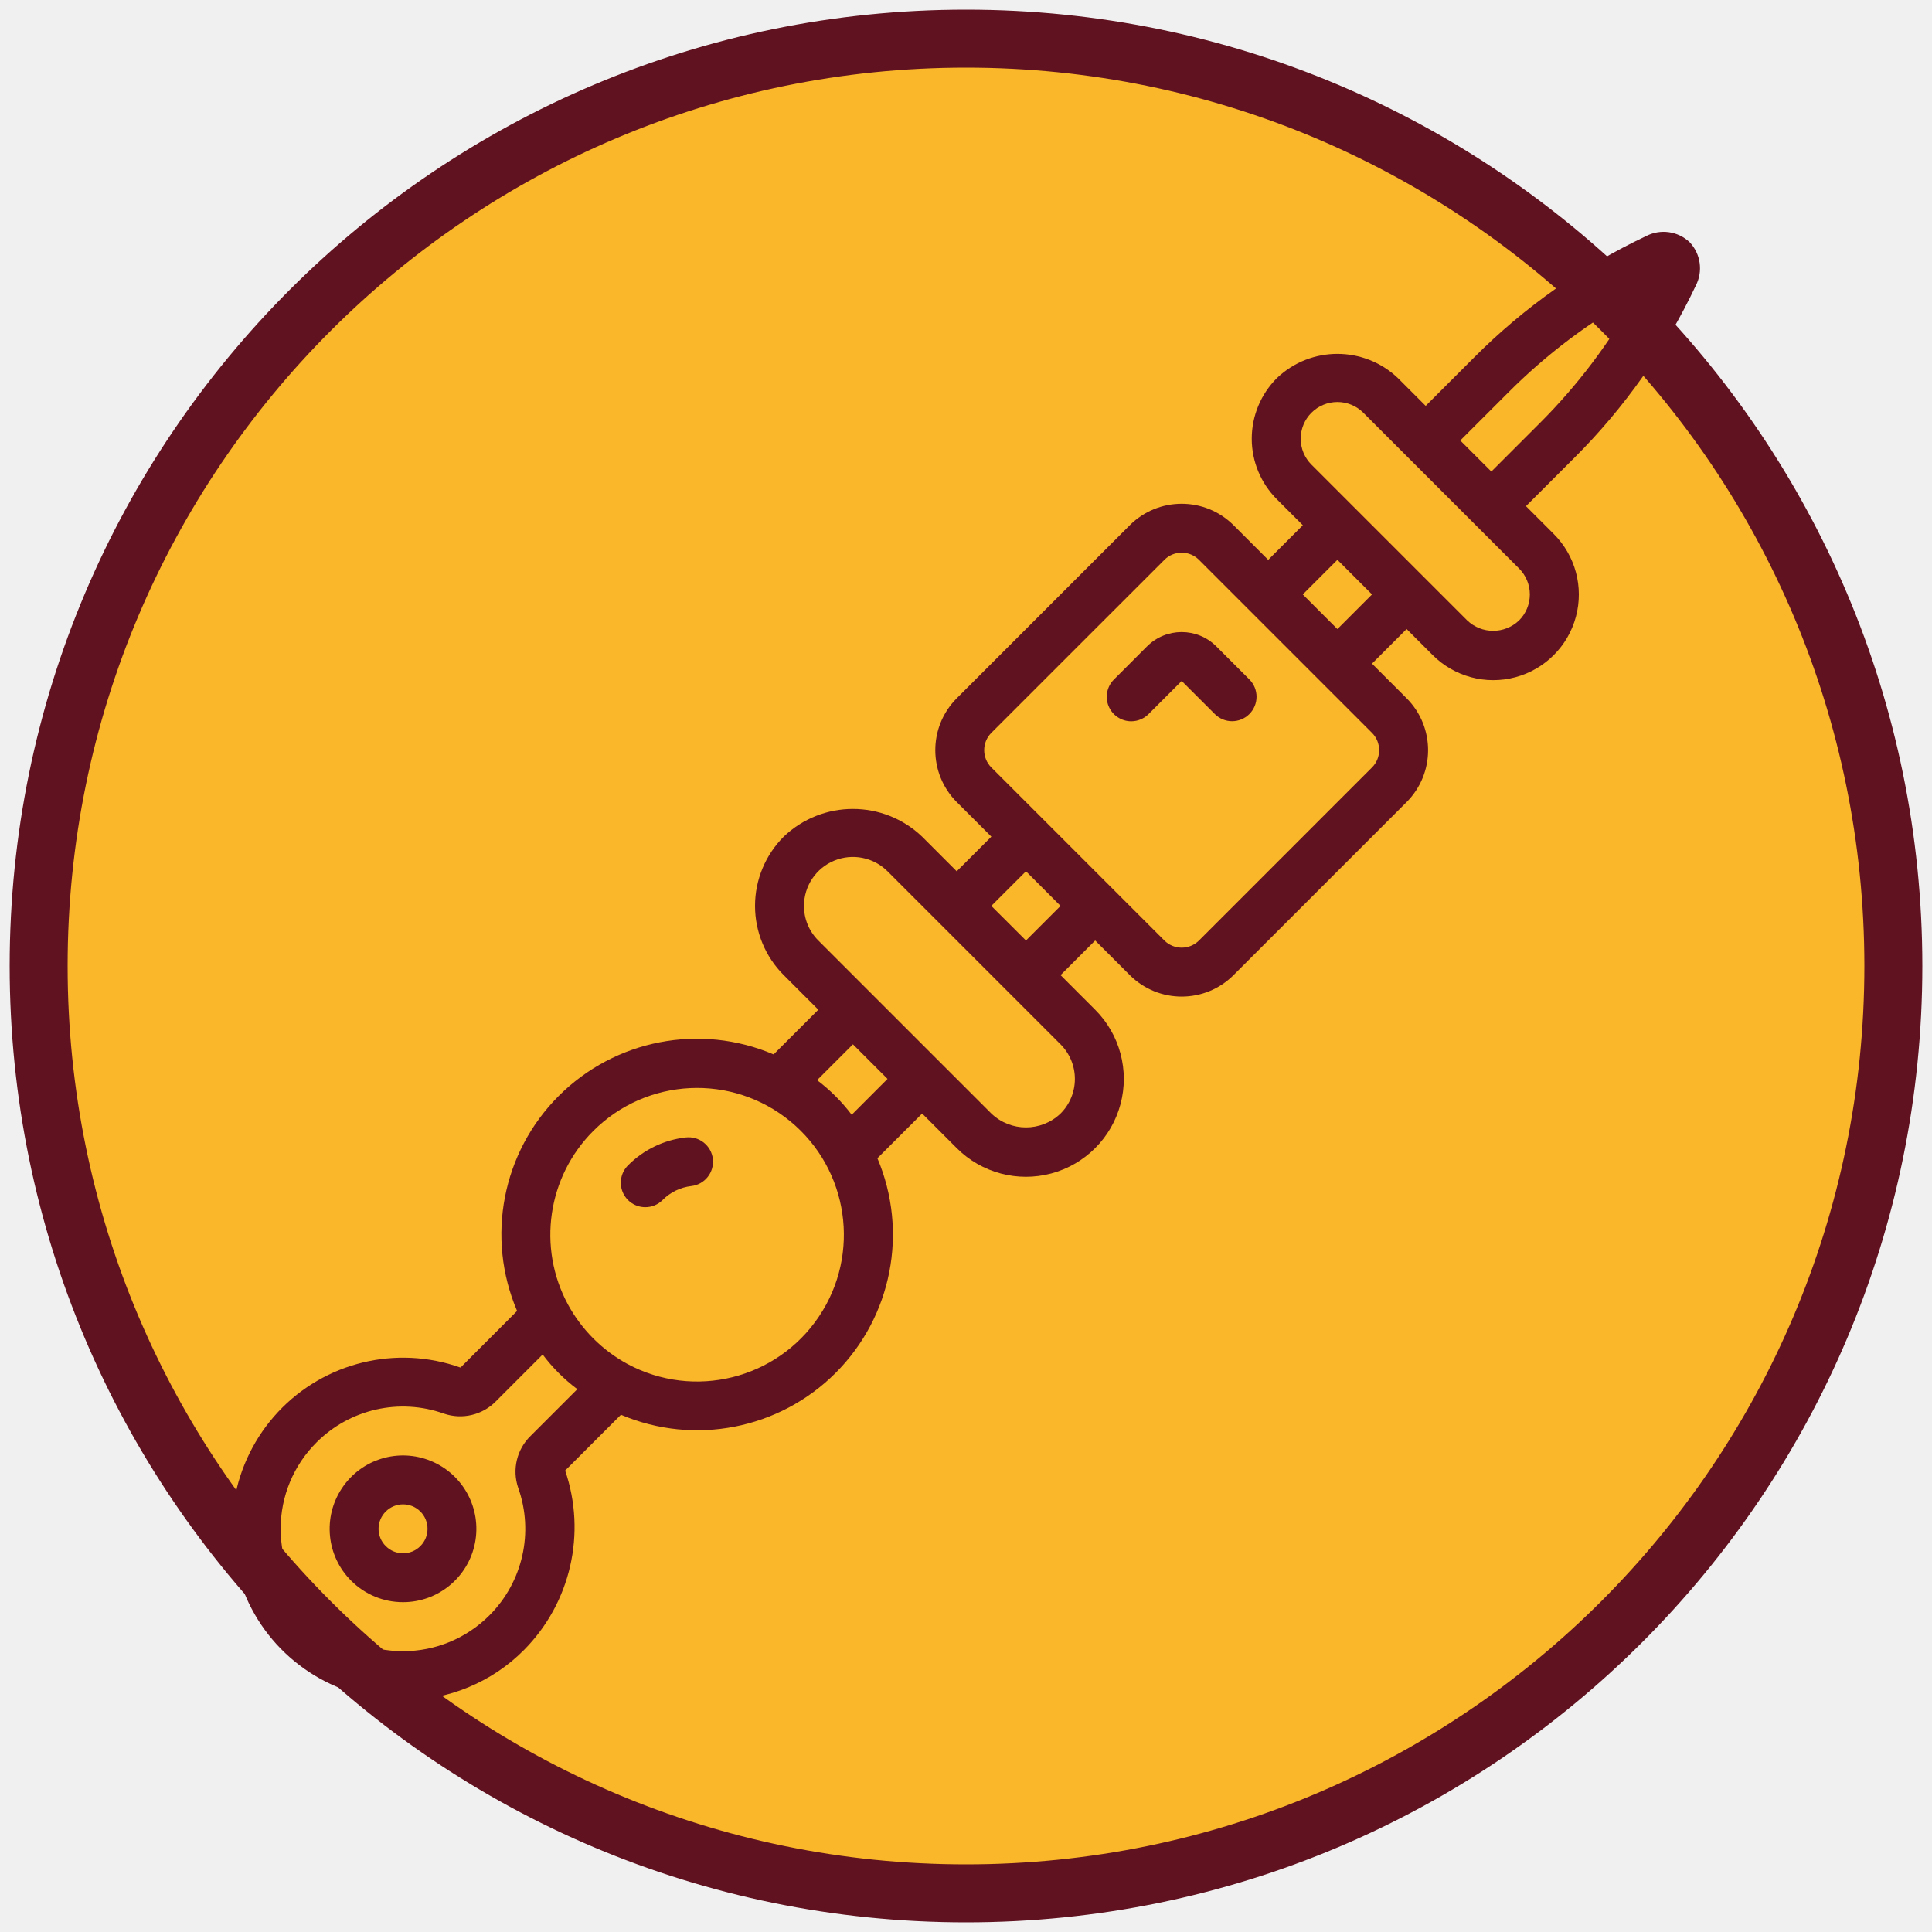
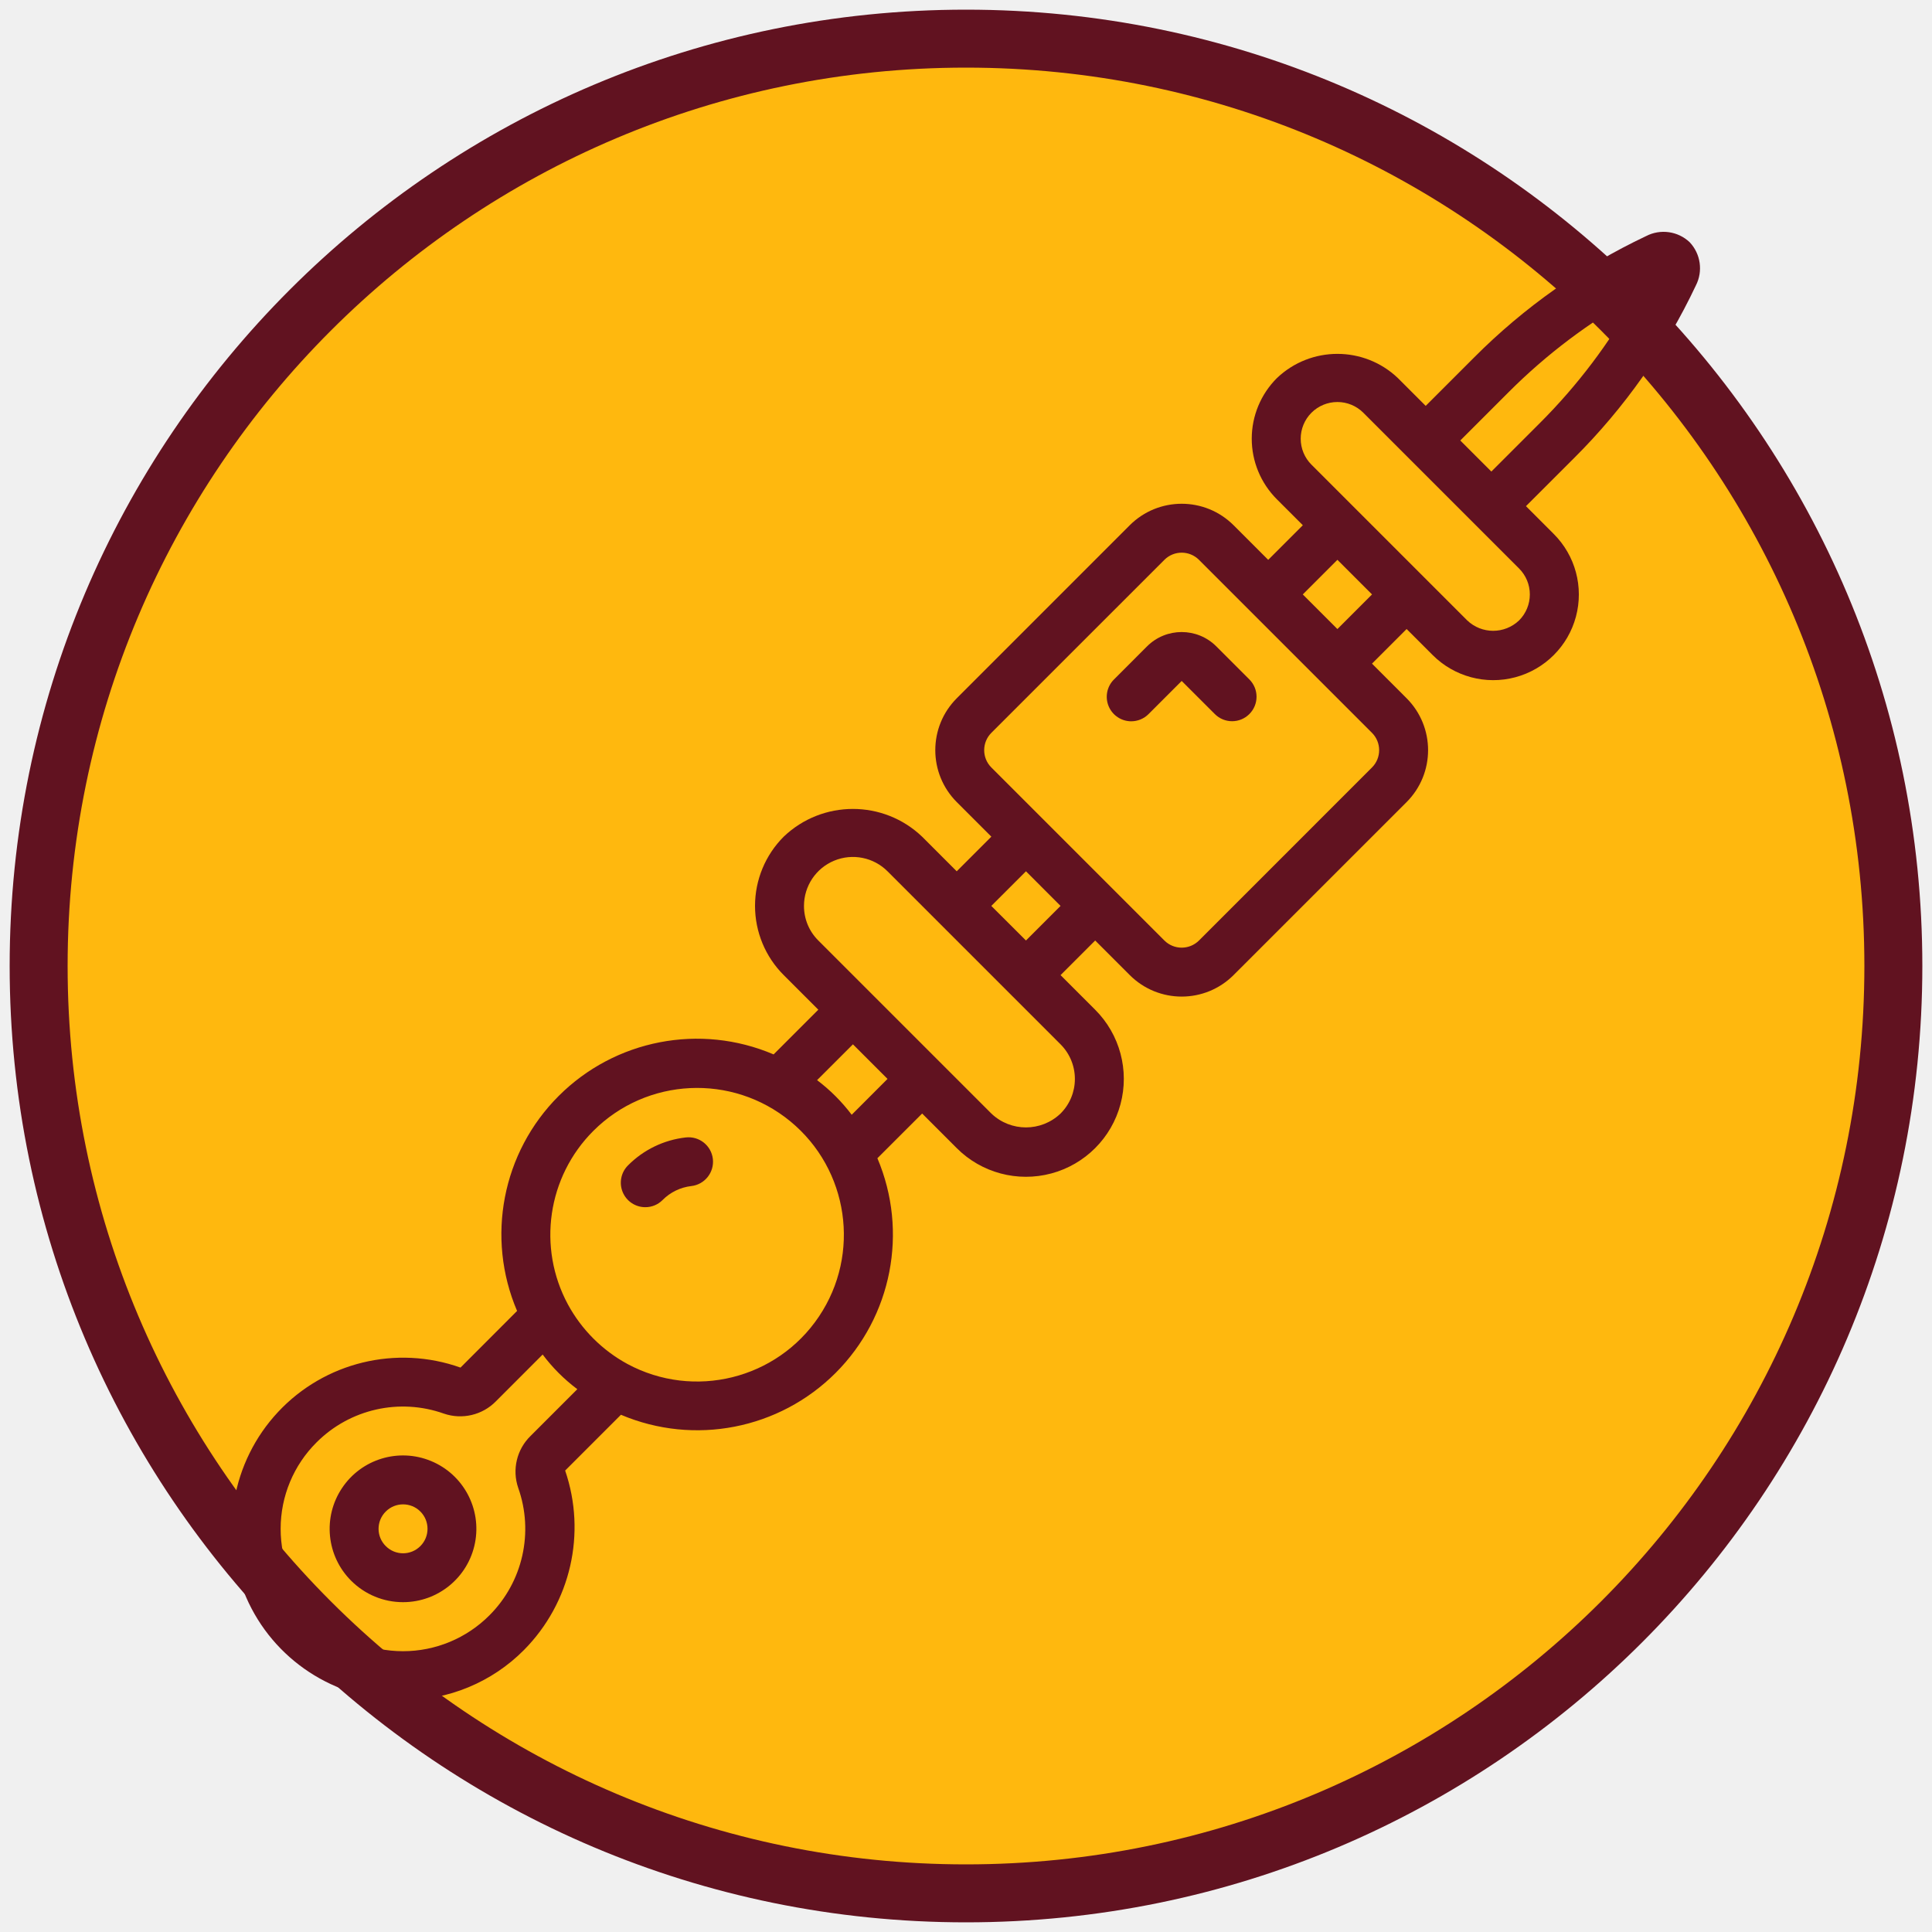
<svg xmlns="http://www.w3.org/2000/svg" width="50" height="50" viewBox="0 0 50 50" fill="none">
-   <path d="M1 25C1 11.745 11.745 1 25 1C38.255 1 49 11.745 49 25C49 38.255 38.255 49 25 49C11.745 49 1 38.255 1 25Z" fill="#FAB729" />
-   <g clipPath="url(#clip0)">
+   <path d="M1 25C1 11.745 11.745 1 25 1C38.255 1 49 11.745 49 25C49 38.255 38.255 49 25 49C11.745 49 1 38.255 1 25Z" fill="#FFB80E" />
+   <g clip-path="url(#clip0)">
    <path d="M43.888 7.39C44.078 7.02 44.014 6.57 43.728 6.268C43.424 5.981 42.972 5.918 42.601 6.11C40.947 6.892 39.44 7.955 38.149 9.252L36.897 10.504L36.179 9.786C35.302 8.949 33.922 8.949 33.045 9.786C32.629 10.202 32.395 10.766 32.395 11.354C32.395 11.941 32.629 12.505 33.045 12.921L33.717 13.593L32.821 14.489L31.925 13.593C31.183 12.852 29.981 12.852 29.238 13.593L24.761 18.071C24.02 18.813 24.02 20.015 24.761 20.758L25.656 21.653L24.76 22.549L23.864 21.653C22.862 20.696 21.284 20.696 20.282 21.653C19.807 22.128 19.54 22.773 19.54 23.444C19.54 24.116 19.807 24.761 20.282 25.235L21.178 26.131L20.021 27.288C18.121 26.477 15.919 26.903 14.458 28.364C12.997 29.824 12.571 32.027 13.382 33.927L11.918 35.393C10.256 34.802 8.401 35.253 7.196 36.542C5.991 37.832 5.666 39.713 6.368 41.332C7.07 42.951 8.666 43.999 10.43 44C11.606 44.004 12.735 43.535 13.562 42.7C14.77 41.48 15.182 39.682 14.626 38.058L16.07 36.614C17.969 37.419 20.167 36.99 21.626 35.531C23.084 34.072 23.512 31.875 22.707 29.975L23.865 28.818L24.761 29.714C25.4 30.354 26.333 30.603 27.207 30.369C28.081 30.135 28.764 29.452 28.998 28.578C29.232 27.704 28.983 26.771 28.343 26.132L27.447 25.236L28.343 24.34L29.238 25.235C29.981 25.977 31.183 25.977 31.925 25.235L36.403 20.758C37.144 20.015 37.144 18.813 36.403 18.071L35.507 17.175L36.403 16.279L37.075 16.951C37.635 17.512 38.452 17.732 39.217 17.527C39.983 17.322 40.581 16.724 40.785 15.959C40.99 15.193 40.771 14.377 40.209 13.817L39.492 13.099L40.745 11.847C42.042 10.554 43.106 9.046 43.888 7.39ZM13.731 37.162C13.374 37.51 13.249 38.033 13.411 38.505C13.82 39.656 13.531 40.94 12.667 41.804C12.074 42.399 11.269 42.734 10.429 42.733C9.589 42.733 8.784 42.398 8.192 41.802C7.597 41.209 7.262 40.404 7.263 39.564C7.263 38.724 7.598 37.919 8.194 37.327C9.058 36.464 10.341 36.175 11.49 36.585C11.962 36.746 12.485 36.622 12.834 36.266L14.044 35.055C14.298 35.395 14.601 35.697 14.941 35.952L13.731 37.162ZM21.194 34.072C20.105 35.695 17.961 36.226 16.239 35.3C15.587 34.946 15.052 34.411 14.698 33.759C13.901 32.281 14.168 30.454 15.356 29.267C16.739 27.885 18.945 27.779 20.455 29.021C21.964 30.264 22.284 32.449 21.194 34.072ZM22.042 28.85C21.786 28.511 21.485 28.21 21.146 27.954L22.074 27.027L22.969 27.922L22.042 28.85ZM27.447 27.027C27.685 27.265 27.818 27.587 27.818 27.923C27.818 28.259 27.685 28.581 27.447 28.818C26.946 29.297 26.157 29.297 25.656 28.818L21.178 24.34C20.939 24.103 20.806 23.781 20.807 23.444C20.807 22.932 21.115 22.47 21.589 22.274C22.062 22.078 22.607 22.187 22.969 22.549L27.447 27.027ZM26.552 24.34L25.655 23.445L26.552 22.549L27.447 23.445L26.552 24.34ZM35.507 19.862L31.03 24.34C30.782 24.587 30.381 24.587 30.134 24.34L25.656 19.862C25.409 19.615 25.409 19.214 25.656 18.966L30.134 14.489C30.381 14.241 30.782 14.241 31.03 14.489L35.507 18.966C35.754 19.214 35.754 19.615 35.507 19.862ZM34.612 16.28L33.716 15.384L34.612 14.488L35.508 15.384L34.612 16.28ZM39.592 15.384C39.592 15.636 39.492 15.878 39.314 16.056C38.938 16.415 38.347 16.415 37.971 16.056L33.94 12.025C33.762 11.847 33.662 11.606 33.662 11.354C33.662 11.102 33.762 10.86 33.94 10.682C34.118 10.504 34.36 10.404 34.612 10.404C34.864 10.404 35.105 10.504 35.283 10.682L39.314 14.713C39.492 14.891 39.592 15.132 39.592 15.384ZM38.596 12.204L37.792 11.4L39.045 10.147C40.018 9.173 41.123 8.339 42.327 7.67C41.658 8.874 40.824 9.978 39.849 10.951L38.596 12.204Z" fill="#611220" />
    <path d="M11.155 37.811C10.318 37.465 9.353 37.758 8.851 38.512C8.348 39.265 8.447 40.269 9.088 40.909C9.444 41.265 9.928 41.465 10.431 41.464C11.337 41.464 12.116 40.823 12.292 39.935C12.468 39.046 11.992 38.157 11.155 37.811ZM10.879 40.013C10.632 40.261 10.231 40.261 9.984 40.013C9.864 39.895 9.797 39.734 9.797 39.566C9.797 39.398 9.864 39.236 9.984 39.118C10.231 38.871 10.632 38.871 10.879 39.118C11.126 39.365 11.126 39.766 10.879 40.013Z" fill="#611220" />
    <path d="M17.747 29.437C17.181 29.501 16.653 29.756 16.252 30.161C16.071 30.342 16.017 30.615 16.115 30.851C16.213 31.088 16.444 31.242 16.7 31.242L16.7 31.242C16.868 31.243 17.029 31.176 17.147 31.057C17.347 30.855 17.61 30.727 17.892 30.695C18.239 30.655 18.488 30.341 18.449 29.994C18.409 29.646 18.095 29.397 17.747 29.437Z" fill="#611220" />
    <path d="M31.477 16.727C30.982 16.234 30.181 16.234 29.686 16.727L28.828 17.586C28.647 17.767 28.593 18.039 28.691 18.276C28.789 18.512 29.02 18.667 29.276 18.667C29.444 18.667 29.605 18.6 29.724 18.481L30.582 17.623L31.439 18.479C31.686 18.727 32.087 18.727 32.334 18.479C32.581 18.232 32.581 17.831 32.334 17.584L31.477 16.727Z" fill="#611220" />
  </g>
  <path d="M25 48.25C12.159 48.25 1.75 37.841 1.75 25H0.25C0.25 38.669 11.331 49.75 25 49.75V48.25ZM48.25 25C48.25 37.841 37.841 48.25 25 48.25V49.75C38.669 49.75 49.75 38.669 49.75 25H48.25ZM25 1.75C37.841 1.75 48.25 12.159 48.25 25H49.75C49.75 11.331 38.669 0.25 25 0.25V1.75ZM25 0.25C11.331 0.25 0.25 11.331 0.25 25H1.75C1.75 12.159 12.159 1.75 25 1.75V0.25Z" fill="#611220" />
  <defs>
    <clipPath id="clip0">
      <rect width="38" height="38" fill="white" transform="translate(6 6)" />
    </clipPath>
  </defs>
</svg>
